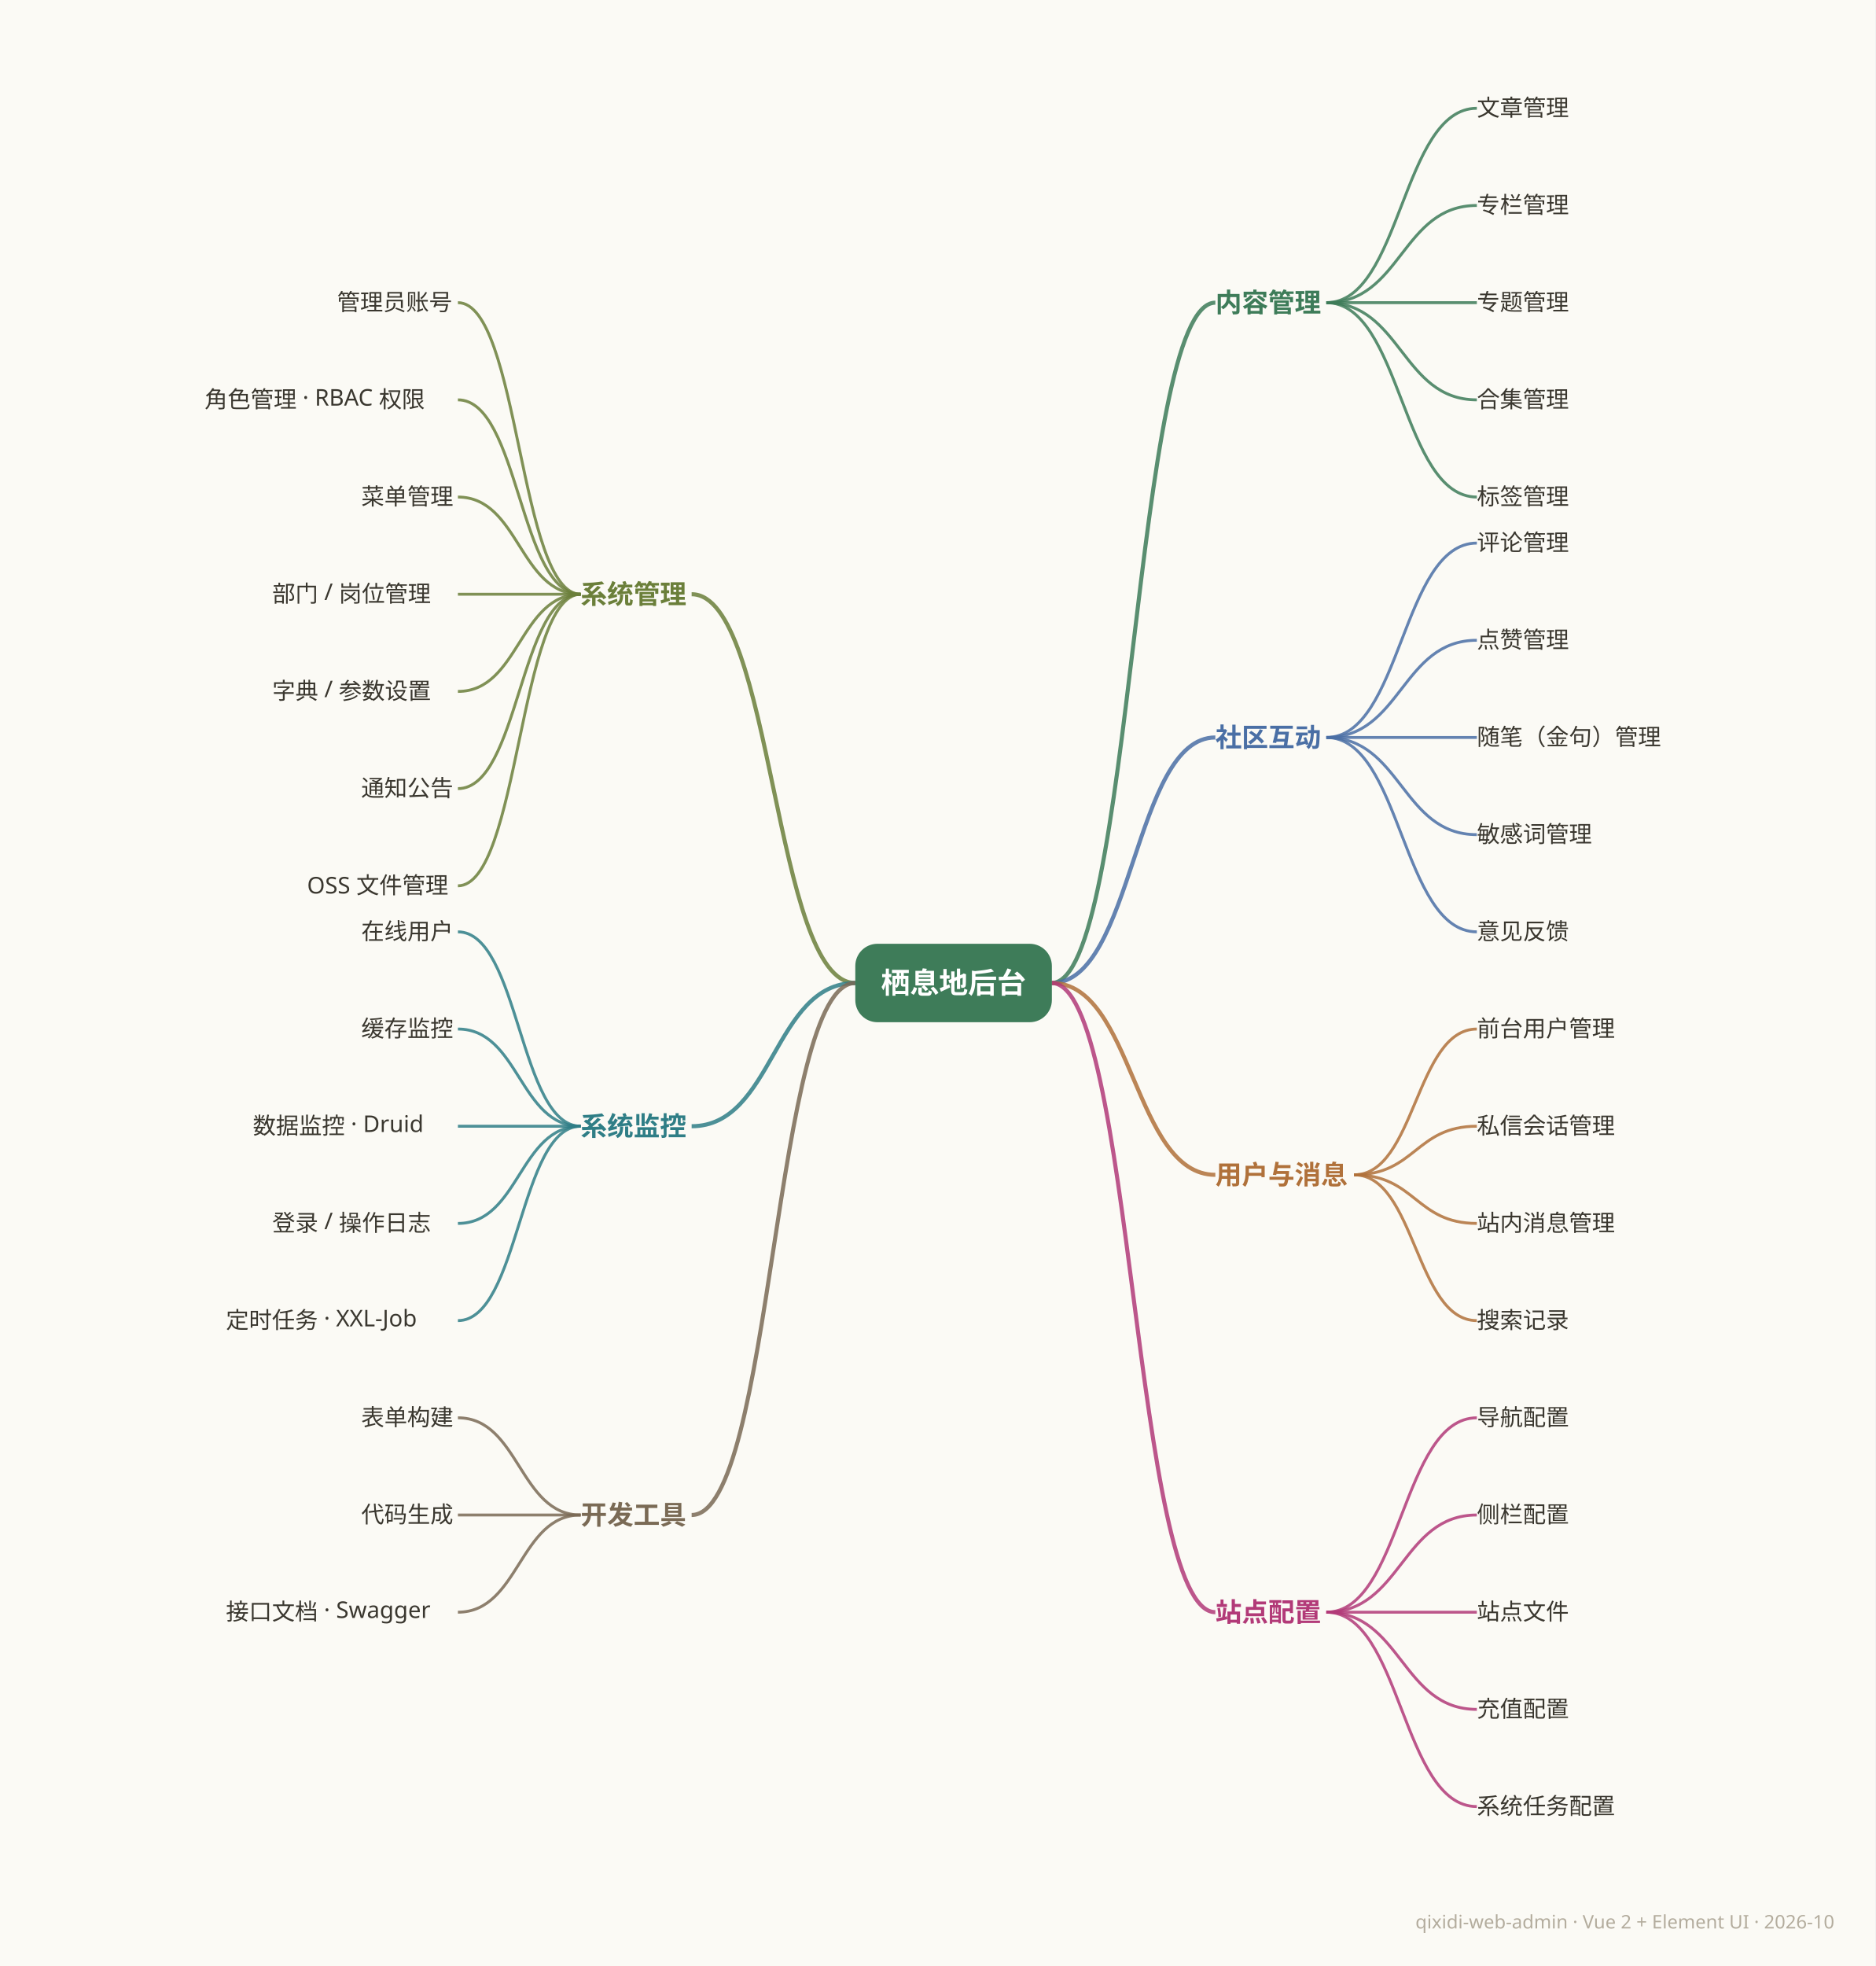
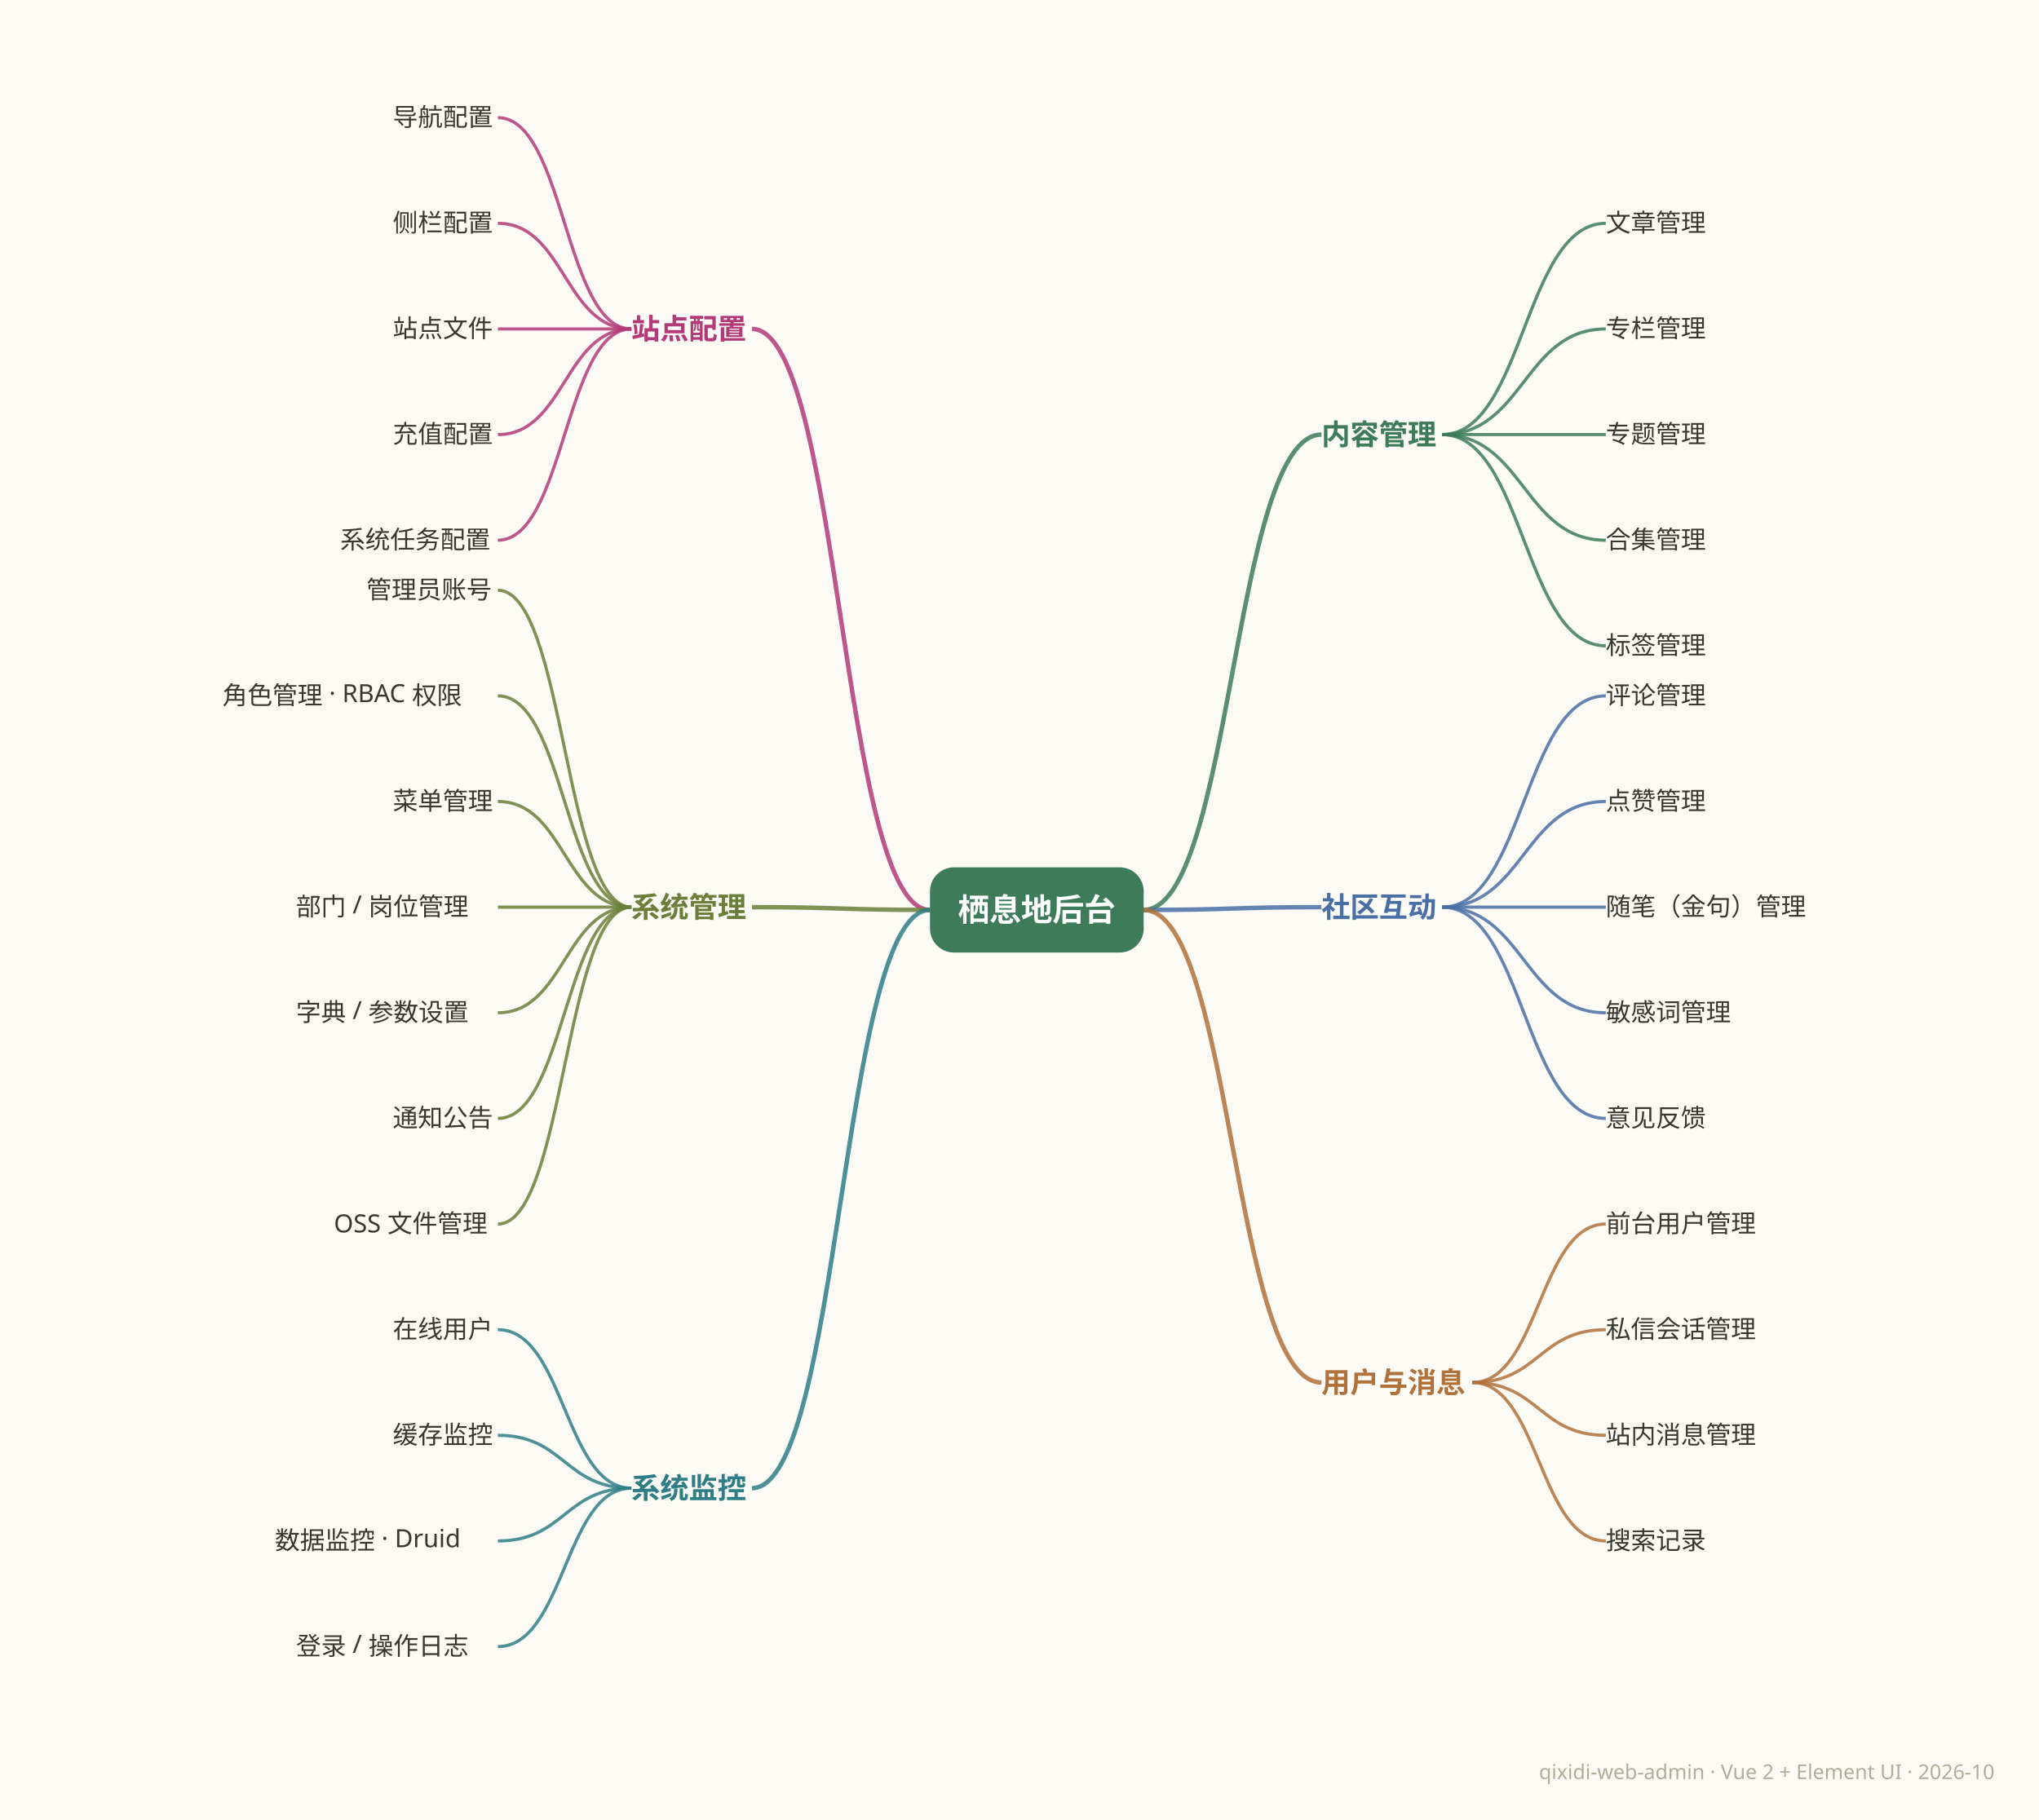
- <svg xmlns="http://www.w3.org/2000/svg" font-family="'PingFang SC','Microsoft YaHei','Noto Sans SC',sans-serif" viewBox="0 0 1100 1153">
+ <svg xmlns="http://www.w3.org/2000/svg" font-family="'PingFang SC','Microsoft YaHei','Noto Sans SC',sans-serif" viewBox="0 0 1100 982">
  <rect width="100%" height="100%" fill="#FBFAF5" />
-   <path d="M 616.9 576.5 C 664.9 576.5, 664.9 177.5, 712.9 177.5" fill="none" stroke="#3E7C59" stroke-width="2.4" stroke-opacity="0.85" />
-   <path d="M 778.0 177.5 C 822.1 177.5, 822.1 63.5, 866.3 63.5" fill="none" stroke="#3E7C59" stroke-width="1.7" stroke-opacity="0.85" />
-   <path d="M 778.0 177.5 C 822.1 177.5, 822.1 120.5, 866.3 120.5" fill="none" stroke="#3E7C59" stroke-width="1.7" stroke-opacity="0.85" />
-   <path d="M 778.0 177.5 C 822.1 177.5, 822.1 177.5, 866.3 177.5" fill="none" stroke="#3E7C59" stroke-width="1.7" stroke-opacity="0.85" />
-   <path d="M 778.0 177.5 C 822.1 177.5, 822.1 234.5, 866.3 234.5" fill="none" stroke="#3E7C59" stroke-width="1.7" stroke-opacity="0.85" />
-   <path d="M 778.0 177.5 C 822.1 177.5, 822.1 291.5, 866.3 291.5" fill="none" stroke="#3E7C59" stroke-width="1.7" stroke-opacity="0.85" />
-   <path d="M 616.9 576.5 C 664.9 576.5, 664.9 432.5, 712.9 432.5" fill="none" stroke="#4A6FA5" stroke-width="2.4" stroke-opacity="0.85" />
-   <path d="M 778.0 432.5 C 822.1 432.5, 822.1 318.5, 866.3 318.5" fill="none" stroke="#4A6FA5" stroke-width="1.7" stroke-opacity="0.85" />
-   <path d="M 778.0 432.5 C 822.1 432.5, 822.1 375.5, 866.3 375.5" fill="none" stroke="#4A6FA5" stroke-width="1.7" stroke-opacity="0.85" />
-   <path d="M 778.0 432.5 C 822.1 432.5, 822.1 432.5, 866.3 432.5" fill="none" stroke="#4A6FA5" stroke-width="1.7" stroke-opacity="0.85" />
-   <path d="M 778.0 432.5 C 822.1 432.5, 822.1 489.5, 866.3 489.5" fill="none" stroke="#4A6FA5" stroke-width="1.7" stroke-opacity="0.85" />
-   <path d="M 778.0 432.5 C 822.1 432.5, 822.1 546.5, 866.3 546.5" fill="none" stroke="#4A6FA5" stroke-width="1.7" stroke-opacity="0.85" />
-   <path d="M 616.9 576.5 C 664.9 576.5, 664.9 689.0, 712.9 689.0" fill="none" stroke="#B0713A" stroke-width="2.4" stroke-opacity="0.85" />
-   <path d="M 794.3 689.0 C 830.3 689.0, 830.3 603.5, 866.3 603.5" fill="none" stroke="#B0713A" stroke-width="1.7" stroke-opacity="0.85" />
-   <path d="M 794.3 689.0 C 830.3 689.0, 830.3 660.5, 866.3 660.5" fill="none" stroke="#B0713A" stroke-width="1.7" stroke-opacity="0.85" />
-   <path d="M 794.3 689.0 C 830.3 689.0, 830.3 717.5, 866.3 717.5" fill="none" stroke="#B0713A" stroke-width="1.7" stroke-opacity="0.85" />
-   <path d="M 794.3 689.0 C 830.3 689.0, 830.3 774.5, 866.3 774.5" fill="none" stroke="#B0713A" stroke-width="1.7" stroke-opacity="0.85" />
-   <path d="M 616.9 576.5 C 664.9 576.5, 664.9 945.5, 712.9 945.5" fill="none" stroke="#B23A78" stroke-width="2.4" stroke-opacity="0.85" />
-   <path d="M 778.0 945.5 C 822.1 945.5, 822.1 831.5, 866.3 831.5" fill="none" stroke="#B23A78" stroke-width="1.7" stroke-opacity="0.85" />
-   <path d="M 778.0 945.5 C 822.1 945.5, 822.1 888.5, 866.3 888.5" fill="none" stroke="#B23A78" stroke-width="1.7" stroke-opacity="0.85" />
-   <path d="M 778.0 945.5 C 822.1 945.5, 822.1 945.5, 866.3 945.5" fill="none" stroke="#B23A78" stroke-width="1.7" stroke-opacity="0.85" />
-   <path d="M 778.0 945.5 C 822.1 945.5, 822.1 1002.5, 866.3 1002.5" fill="none" stroke="#B23A78" stroke-width="1.7" stroke-opacity="0.85" />
-   <path d="M 778.0 945.5 C 822.1 945.5, 822.1 1059.5, 866.3 1059.5" fill="none" stroke="#B23A78" stroke-width="1.7" stroke-opacity="0.85" />
-   <text x="712.9" y="183.0" font-size="15.5" font-weight="700" fill="#3E7C59">内容管理</text>
-   <text x="866.3" y="68.0" font-size="13.5" fill="#3A372F">文章管理</text>
-   <text x="866.3" y="125.0" font-size="13.5" fill="#3A372F">专栏管理</text>
-   <text x="866.3" y="182.0" font-size="13.5" fill="#3A372F">专题管理</text>
-   <text x="866.3" y="239.0" font-size="13.5" fill="#3A372F">合集管理</text>
-   <text x="866.3" y="296.0" font-size="13.5" fill="#3A372F">标签管理</text>
-   <text x="712.9" y="438.0" font-size="15.5" font-weight="700" fill="#4A6FA5">社区互动</text>
-   <text x="866.3" y="323.0" font-size="13.5" fill="#3A372F">评论管理</text>
-   <text x="866.3" y="380.0" font-size="13.5" fill="#3A372F">点赞管理</text>
-   <text x="866.3" y="437.0" font-size="13.5" fill="#3A372F">随笔（金句）管理</text>
-   <text x="866.3" y="494.0" font-size="13.5" fill="#3A372F">敏感词管理</text>
-   <text x="866.3" y="551.0" font-size="13.5" fill="#3A372F">意见反馈</text>
-   <text x="712.9" y="694.5" font-size="15.5" font-weight="700" fill="#B0713A">用户与消息</text>
-   <text x="866.3" y="608.0" font-size="13.5" fill="#3A372F">前台用户管理</text>
-   <text x="866.3" y="665.0" font-size="13.5" fill="#3A372F">私信会话管理</text>
-   <text x="866.3" y="722.0" font-size="13.5" fill="#3A372F">站内消息管理</text>
-   <text x="866.3" y="779.0" font-size="13.5" fill="#3A372F">搜索记录</text>
-   <text x="712.9" y="951.0" font-size="15.5" font-weight="700" fill="#B23A78">站点配置</text>
-   <text x="866.3" y="836.0" font-size="13.5" fill="#3A372F">导航配置</text>
-   <text x="866.3" y="893.0" font-size="13.5" fill="#3A372F">侧栏配置</text>
-   <text x="866.3" y="950.0" font-size="13.5" fill="#3A372F">站点文件</text>
-   <text x="866.3" y="1007.0" font-size="13.5" fill="#3A372F">充值配置</text>
-   <text x="866.3" y="1064.0" font-size="13.5" fill="#3A372F">系统任务配置</text>
-   <path d="M 501.7 576.5 C 453.7 576.5, 453.7 348.5, 405.7 348.5" fill="none" stroke="#6B7F3A" stroke-width="2.4" stroke-opacity="0.85" />
-   <path d="M 340.6 348.5 C 304.6 348.5, 304.6 177.5, 268.6 177.5" fill="none" stroke="#6B7F3A" stroke-width="1.7" stroke-opacity="0.85" />
-   <path d="M 340.6 348.5 C 304.6 348.5, 304.6 234.5, 268.6 234.5" fill="none" stroke="#6B7F3A" stroke-width="1.7" stroke-opacity="0.85" />
-   <path d="M 340.6 348.5 C 304.6 348.5, 304.6 291.5, 268.6 291.5" fill="none" stroke="#6B7F3A" stroke-width="1.7" stroke-opacity="0.85" />
-   <path d="M 340.6 348.5 C 304.6 348.5, 304.6 348.5, 268.6 348.5" fill="none" stroke="#6B7F3A" stroke-width="1.7" stroke-opacity="0.85" />
-   <path d="M 340.6 348.5 C 304.6 348.5, 304.6 405.5, 268.6 405.5" fill="none" stroke="#6B7F3A" stroke-width="1.7" stroke-opacity="0.85" />
-   <path d="M 340.6 348.5 C 304.6 348.5, 304.6 462.5, 268.6 462.5" fill="none" stroke="#6B7F3A" stroke-width="1.7" stroke-opacity="0.85" />
-   <path d="M 340.6 348.5 C 304.6 348.5, 304.6 519.5, 268.6 519.5" fill="none" stroke="#6B7F3A" stroke-width="1.7" stroke-opacity="0.85" />
-   <path d="M 501.7 576.5 C 453.7 576.5, 453.7 660.5, 405.7 660.5" fill="none" stroke="#2F7E86" stroke-width="2.4" stroke-opacity="0.85" />
-   <path d="M 340.6 660.5 C 304.6 660.5, 304.6 546.5, 268.6 546.5" fill="none" stroke="#2F7E86" stroke-width="1.7" stroke-opacity="0.85" />
-   <path d="M 340.6 660.5 C 304.6 660.5, 304.6 603.5, 268.6 603.5" fill="none" stroke="#2F7E86" stroke-width="1.7" stroke-opacity="0.85" />
-   <path d="M 340.6 660.5 C 304.6 660.5, 304.6 660.5, 268.6 660.5" fill="none" stroke="#2F7E86" stroke-width="1.7" stroke-opacity="0.85" />
-   <path d="M 340.6 660.5 C 304.6 660.5, 304.6 717.5, 268.6 717.5" fill="none" stroke="#2F7E86" stroke-width="1.7" stroke-opacity="0.85" />
-   <path d="M 340.6 660.5 C 304.6 660.5, 304.6 774.5, 268.6 774.5" fill="none" stroke="#2F7E86" stroke-width="1.7" stroke-opacity="0.85" />
-   <path d="M 501.7 576.5 C 453.7 576.5, 453.7 888.5, 405.7 888.5" fill="none" stroke="#7A6A55" stroke-width="2.4" stroke-opacity="0.85" />
-   <path d="M 340.6 888.5 C 304.6 888.5, 304.6 831.5, 268.6 831.5" fill="none" stroke="#7A6A55" stroke-width="1.7" stroke-opacity="0.85" />
-   <path d="M 340.6 888.5 C 304.6 888.5, 304.6 888.5, 268.6 888.5" fill="none" stroke="#7A6A55" stroke-width="1.7" stroke-opacity="0.85" />
-   <path d="M 340.6 888.5 C 304.6 888.5, 304.6 945.5, 268.6 945.5" fill="none" stroke="#7A6A55" stroke-width="1.7" stroke-opacity="0.85" />
-   <text x="340.6" y="354.0" font-size="15.5" font-weight="700" fill="#6B7F3A">系统管理</text>
-   <text x="197.7" y="182.0" font-size="13.5" fill="#3A372F">管理员账号</text>
-   <text x="120.0" y="239.0" font-size="13.5" fill="#3A372F">角色管理 · RBAC 权限</text>
-   <text x="211.9" y="296.0" font-size="13.5" fill="#3A372F">菜单管理</text>
-   <text x="159.7" y="353.0" font-size="13.5" fill="#3A372F">部门 / 岗位管理</text>
-   <text x="159.7" y="410.0" font-size="13.5" fill="#3A372F">字典 / 参数设置</text>
-   <text x="211.9" y="467.0" font-size="13.5" fill="#3A372F">通知公告</text>
-   <text x="180.1" y="524.0" font-size="13.5" fill="#3A372F">OSS 文件管理</text>
-   <text x="340.6" y="666.0" font-size="15.5" font-weight="700" fill="#2F7E86">系统监控</text>
-   <text x="211.9" y="551.0" font-size="13.5" fill="#3A372F">在线用户</text>
-   <text x="211.9" y="608.0" font-size="13.5" fill="#3A372F">缓存监控</text>
-   <text x="148.3" y="665.0" font-size="13.5" fill="#3A372F">数据监控 · Druid</text>
-   <text x="159.7" y="722.0" font-size="13.5" fill="#3A372F">登录 / 操作日志</text>
-   <text x="132.5" y="779.0" font-size="13.5" fill="#3A372F">定时任务 · XXL-Job</text>
-   <text x="340.6" y="894.0" font-size="15.5" font-weight="700" fill="#7A6A55">开发工具</text>
-   <text x="211.9" y="836.0" font-size="13.5" fill="#3A372F">表单构建</text>
-   <text x="211.9" y="893.0" font-size="13.5" fill="#3A372F">代码生成</text>
-   <text x="132.5" y="950.0" font-size="13.5" fill="#3A372F">接口文档 · Swagger</text>
-   <rect x="501.7" y="553.5" width="115.3" height="46" rx="13" fill="#3E7C59" />
-   <text x="559.3" y="582.5" font-size="17" font-weight="700" fill="#FFFFFF" text-anchor="middle">栖息地后台</text>
-   <text x="1076" y="1131" font-size="11" fill="#B3AC9D" text-anchor="end">qixidi-web-admin · Vue 2 + Element UI · 2026-10</text>
+   <path d="M 616.9 491.0 C 664.9 491.0, 664.9 234.5, 712.9 234.5" fill="none" stroke="#3E7C59" stroke-width="2.4" stroke-opacity="0.85" />
+   <path d="M 778.0 234.5 C 822.1 234.5, 822.1 120.5, 866.3 120.5" fill="none" stroke="#3E7C59" stroke-width="1.7" stroke-opacity="0.85" />
+   <path d="M 778.0 234.5 C 822.1 234.5, 822.1 177.5, 866.3 177.5" fill="none" stroke="#3E7C59" stroke-width="1.7" stroke-opacity="0.85" />
+   <path d="M 778.0 234.5 C 822.1 234.5, 822.1 234.5, 866.3 234.5" fill="none" stroke="#3E7C59" stroke-width="1.7" stroke-opacity="0.85" />
+   <path d="M 778.0 234.5 C 822.1 234.5, 822.1 291.5, 866.3 291.5" fill="none" stroke="#3E7C59" stroke-width="1.7" stroke-opacity="0.85" />
+   <path d="M 778.0 234.5 C 822.1 234.5, 822.1 348.5, 866.3 348.5" fill="none" stroke="#3E7C59" stroke-width="1.7" stroke-opacity="0.85" />
+   <path d="M 616.9 491.0 C 664.9 491.0, 664.9 489.5, 712.9 489.5" fill="none" stroke="#4A6FA5" stroke-width="2.4" stroke-opacity="0.85" />
+   <path d="M 778.0 489.5 C 822.1 489.5, 822.1 375.5, 866.3 375.5" fill="none" stroke="#4A6FA5" stroke-width="1.7" stroke-opacity="0.85" />
+   <path d="M 778.0 489.5 C 822.1 489.5, 822.1 432.5, 866.3 432.5" fill="none" stroke="#4A6FA5" stroke-width="1.7" stroke-opacity="0.85" />
+   <path d="M 778.0 489.5 C 822.1 489.5, 822.1 489.5, 866.3 489.5" fill="none" stroke="#4A6FA5" stroke-width="1.7" stroke-opacity="0.85" />
+   <path d="M 778.0 489.5 C 822.1 489.5, 822.1 546.5, 866.3 546.5" fill="none" stroke="#4A6FA5" stroke-width="1.7" stroke-opacity="0.85" />
+   <path d="M 778.0 489.5 C 822.1 489.5, 822.1 603.5, 866.3 603.5" fill="none" stroke="#4A6FA5" stroke-width="1.7" stroke-opacity="0.85" />
+   <path d="M 616.9 491.0 C 664.9 491.0, 664.9 746.0, 712.9 746.0" fill="none" stroke="#B0713A" stroke-width="2.4" stroke-opacity="0.85" />
+   <path d="M 794.3 746.0 C 830.3 746.0, 830.3 660.5, 866.3 660.5" fill="none" stroke="#B0713A" stroke-width="1.7" stroke-opacity="0.85" />
+   <path d="M 794.3 746.0 C 830.3 746.0, 830.3 717.5, 866.3 717.5" fill="none" stroke="#B0713A" stroke-width="1.7" stroke-opacity="0.85" />
+   <path d="M 794.3 746.0 C 830.3 746.0, 830.3 774.5, 866.3 774.5" fill="none" stroke="#B0713A" stroke-width="1.7" stroke-opacity="0.85" />
+   <path d="M 794.3 746.0 C 830.3 746.0, 830.3 831.5, 866.3 831.5" fill="none" stroke="#B0713A" stroke-width="1.7" stroke-opacity="0.85" />
+   <text x="712.9" y="240.0" font-size="15.5" font-weight="700" fill="#3E7C59">内容管理</text>
+   <text x="866.3" y="125.0" font-size="13.5" fill="#3A372F">文章管理</text>
+   <text x="866.3" y="182.0" font-size="13.5" fill="#3A372F">专栏管理</text>
+   <text x="866.3" y="239.0" font-size="13.5" fill="#3A372F">专题管理</text>
+   <text x="866.3" y="296.0" font-size="13.5" fill="#3A372F">合集管理</text>
+   <text x="866.3" y="353.0" font-size="13.5" fill="#3A372F">标签管理</text>
+   <text x="712.9" y="495.0" font-size="15.5" font-weight="700" fill="#4A6FA5">社区互动</text>
+   <text x="866.3" y="380.0" font-size="13.5" fill="#3A372F">评论管理</text>
+   <text x="866.3" y="437.0" font-size="13.5" fill="#3A372F">点赞管理</text>
+   <text x="866.3" y="494.0" font-size="13.5" fill="#3A372F">随笔（金句）管理</text>
+   <text x="866.3" y="551.0" font-size="13.5" fill="#3A372F">敏感词管理</text>
+   <text x="866.3" y="608.0" font-size="13.5" fill="#3A372F">意见反馈</text>
+   <text x="712.9" y="751.5" font-size="15.5" font-weight="700" fill="#B0713A">用户与消息</text>
+   <text x="866.3" y="665.0" font-size="13.5" fill="#3A372F">前台用户管理</text>
+   <text x="866.3" y="722.0" font-size="13.5" fill="#3A372F">私信会话管理</text>
+   <text x="866.3" y="779.0" font-size="13.5" fill="#3A372F">站内消息管理</text>
+   <text x="866.3" y="836.0" font-size="13.5" fill="#3A372F">搜索记录</text>
+   <path d="M 501.7 491.0 C 453.7 491.0, 453.7 177.5, 405.7 177.5" fill="none" stroke="#B23A78" stroke-width="2.4" stroke-opacity="0.85" />
+   <path d="M 340.6 177.5 C 304.6 177.5, 304.6 63.5, 268.6 63.5" fill="none" stroke="#B23A78" stroke-width="1.7" stroke-opacity="0.85" />
+   <path d="M 340.6 177.5 C 304.6 177.5, 304.6 120.5, 268.6 120.5" fill="none" stroke="#B23A78" stroke-width="1.7" stroke-opacity="0.85" />
+   <path d="M 340.6 177.5 C 304.6 177.5, 304.6 177.5, 268.6 177.5" fill="none" stroke="#B23A78" stroke-width="1.7" stroke-opacity="0.85" />
+   <path d="M 340.6 177.5 C 304.6 177.5, 304.6 234.5, 268.6 234.5" fill="none" stroke="#B23A78" stroke-width="1.7" stroke-opacity="0.85" />
+   <path d="M 340.6 177.5 C 304.6 177.5, 304.6 291.5, 268.6 291.5" fill="none" stroke="#B23A78" stroke-width="1.7" stroke-opacity="0.85" />
+   <path d="M 501.7 491.0 C 453.7 491.0, 453.7 489.5, 405.7 489.5" fill="none" stroke="#6B7F3A" stroke-width="2.4" stroke-opacity="0.85" />
+   <path d="M 340.6 489.5 C 304.6 489.5, 304.6 318.5, 268.6 318.5" fill="none" stroke="#6B7F3A" stroke-width="1.7" stroke-opacity="0.85" />
+   <path d="M 340.6 489.5 C 304.6 489.5, 304.6 375.5, 268.6 375.5" fill="none" stroke="#6B7F3A" stroke-width="1.7" stroke-opacity="0.85" />
+   <path d="M 340.6 489.5 C 304.6 489.5, 304.6 432.5, 268.6 432.5" fill="none" stroke="#6B7F3A" stroke-width="1.7" stroke-opacity="0.85" />
+   <path d="M 340.6 489.5 C 304.6 489.5, 304.6 489.5, 268.6 489.5" fill="none" stroke="#6B7F3A" stroke-width="1.7" stroke-opacity="0.85" />
+   <path d="M 340.6 489.5 C 304.6 489.5, 304.6 546.5, 268.6 546.5" fill="none" stroke="#6B7F3A" stroke-width="1.7" stroke-opacity="0.85" />
+   <path d="M 340.6 489.5 C 304.6 489.5, 304.6 603.5, 268.6 603.5" fill="none" stroke="#6B7F3A" stroke-width="1.7" stroke-opacity="0.85" />
+   <path d="M 340.6 489.5 C 304.6 489.5, 304.6 660.5, 268.6 660.5" fill="none" stroke="#6B7F3A" stroke-width="1.7" stroke-opacity="0.85" />
+   <path d="M 501.7 491.0 C 453.7 491.0, 453.7 803.0, 405.7 803.0" fill="none" stroke="#2F7E86" stroke-width="2.4" stroke-opacity="0.85" />
+   <path d="M 340.6 803.0 C 304.6 803.0, 304.6 717.5, 268.6 717.5" fill="none" stroke="#2F7E86" stroke-width="1.7" stroke-opacity="0.85" />
+   <path d="M 340.6 803.0 C 304.6 803.0, 304.6 774.5, 268.6 774.5" fill="none" stroke="#2F7E86" stroke-width="1.7" stroke-opacity="0.85" />
+   <path d="M 340.6 803.0 C 304.6 803.0, 304.6 831.5, 268.6 831.5" fill="none" stroke="#2F7E86" stroke-width="1.7" stroke-opacity="0.85" />
+   <path d="M 340.6 803.0 C 304.6 803.0, 304.6 888.5, 268.6 888.5" fill="none" stroke="#2F7E86" stroke-width="1.7" stroke-opacity="0.85" />
+   <text x="340.6" y="183.0" font-size="15.5" font-weight="700" fill="#B23A78">站点配置</text>
+   <text x="211.9" y="68.0" font-size="13.5" fill="#3A372F">导航配置</text>
+   <text x="211.9" y="125.0" font-size="13.5" fill="#3A372F">侧栏配置</text>
+   <text x="211.9" y="182.0" font-size="13.5" fill="#3A372F">站点文件</text>
+   <text x="211.9" y="239.0" font-size="13.5" fill="#3A372F">充值配置</text>
+   <text x="183.5" y="296.0" font-size="13.5" fill="#3A372F">系统任务配置</text>
+   <text x="340.6" y="495.0" font-size="15.5" font-weight="700" fill="#6B7F3A">系统管理</text>
+   <text x="197.7" y="323.0" font-size="13.5" fill="#3A372F">管理员账号</text>
+   <text x="120.0" y="380.0" font-size="13.5" fill="#3A372F">角色管理 · RBAC 权限</text>
+   <text x="211.9" y="437.0" font-size="13.5" fill="#3A372F">菜单管理</text>
+   <text x="159.7" y="494.0" font-size="13.5" fill="#3A372F">部门 / 岗位管理</text>
+   <text x="159.7" y="551.0" font-size="13.5" fill="#3A372F">字典 / 参数设置</text>
+   <text x="211.9" y="608.0" font-size="13.5" fill="#3A372F">通知公告</text>
+   <text x="180.1" y="665.0" font-size="13.5" fill="#3A372F">OSS 文件管理</text>
+   <text x="340.6" y="808.5" font-size="15.5" font-weight="700" fill="#2F7E86">系统监控</text>
+   <text x="211.9" y="722.0" font-size="13.5" fill="#3A372F">在线用户</text>
+   <text x="211.9" y="779.0" font-size="13.5" fill="#3A372F">缓存监控</text>
+   <text x="148.3" y="836.0" font-size="13.5" fill="#3A372F">数据监控 · Druid</text>
+   <text x="159.7" y="893.0" font-size="13.5" fill="#3A372F">登录 / 操作日志</text>
+   <rect x="501.7" y="468" width="115.3" height="46" rx="13" fill="#3E7C59" />
+   <text x="559.3" y="497.0" font-size="17" font-weight="700" fill="#FFFFFF" text-anchor="middle">栖息地后台</text>
+   <text x="1076" y="960" font-size="11" fill="#B3AC9D" text-anchor="end">qixidi-web-admin · Vue 2 + Element UI · 2026-10</text>
</svg>
